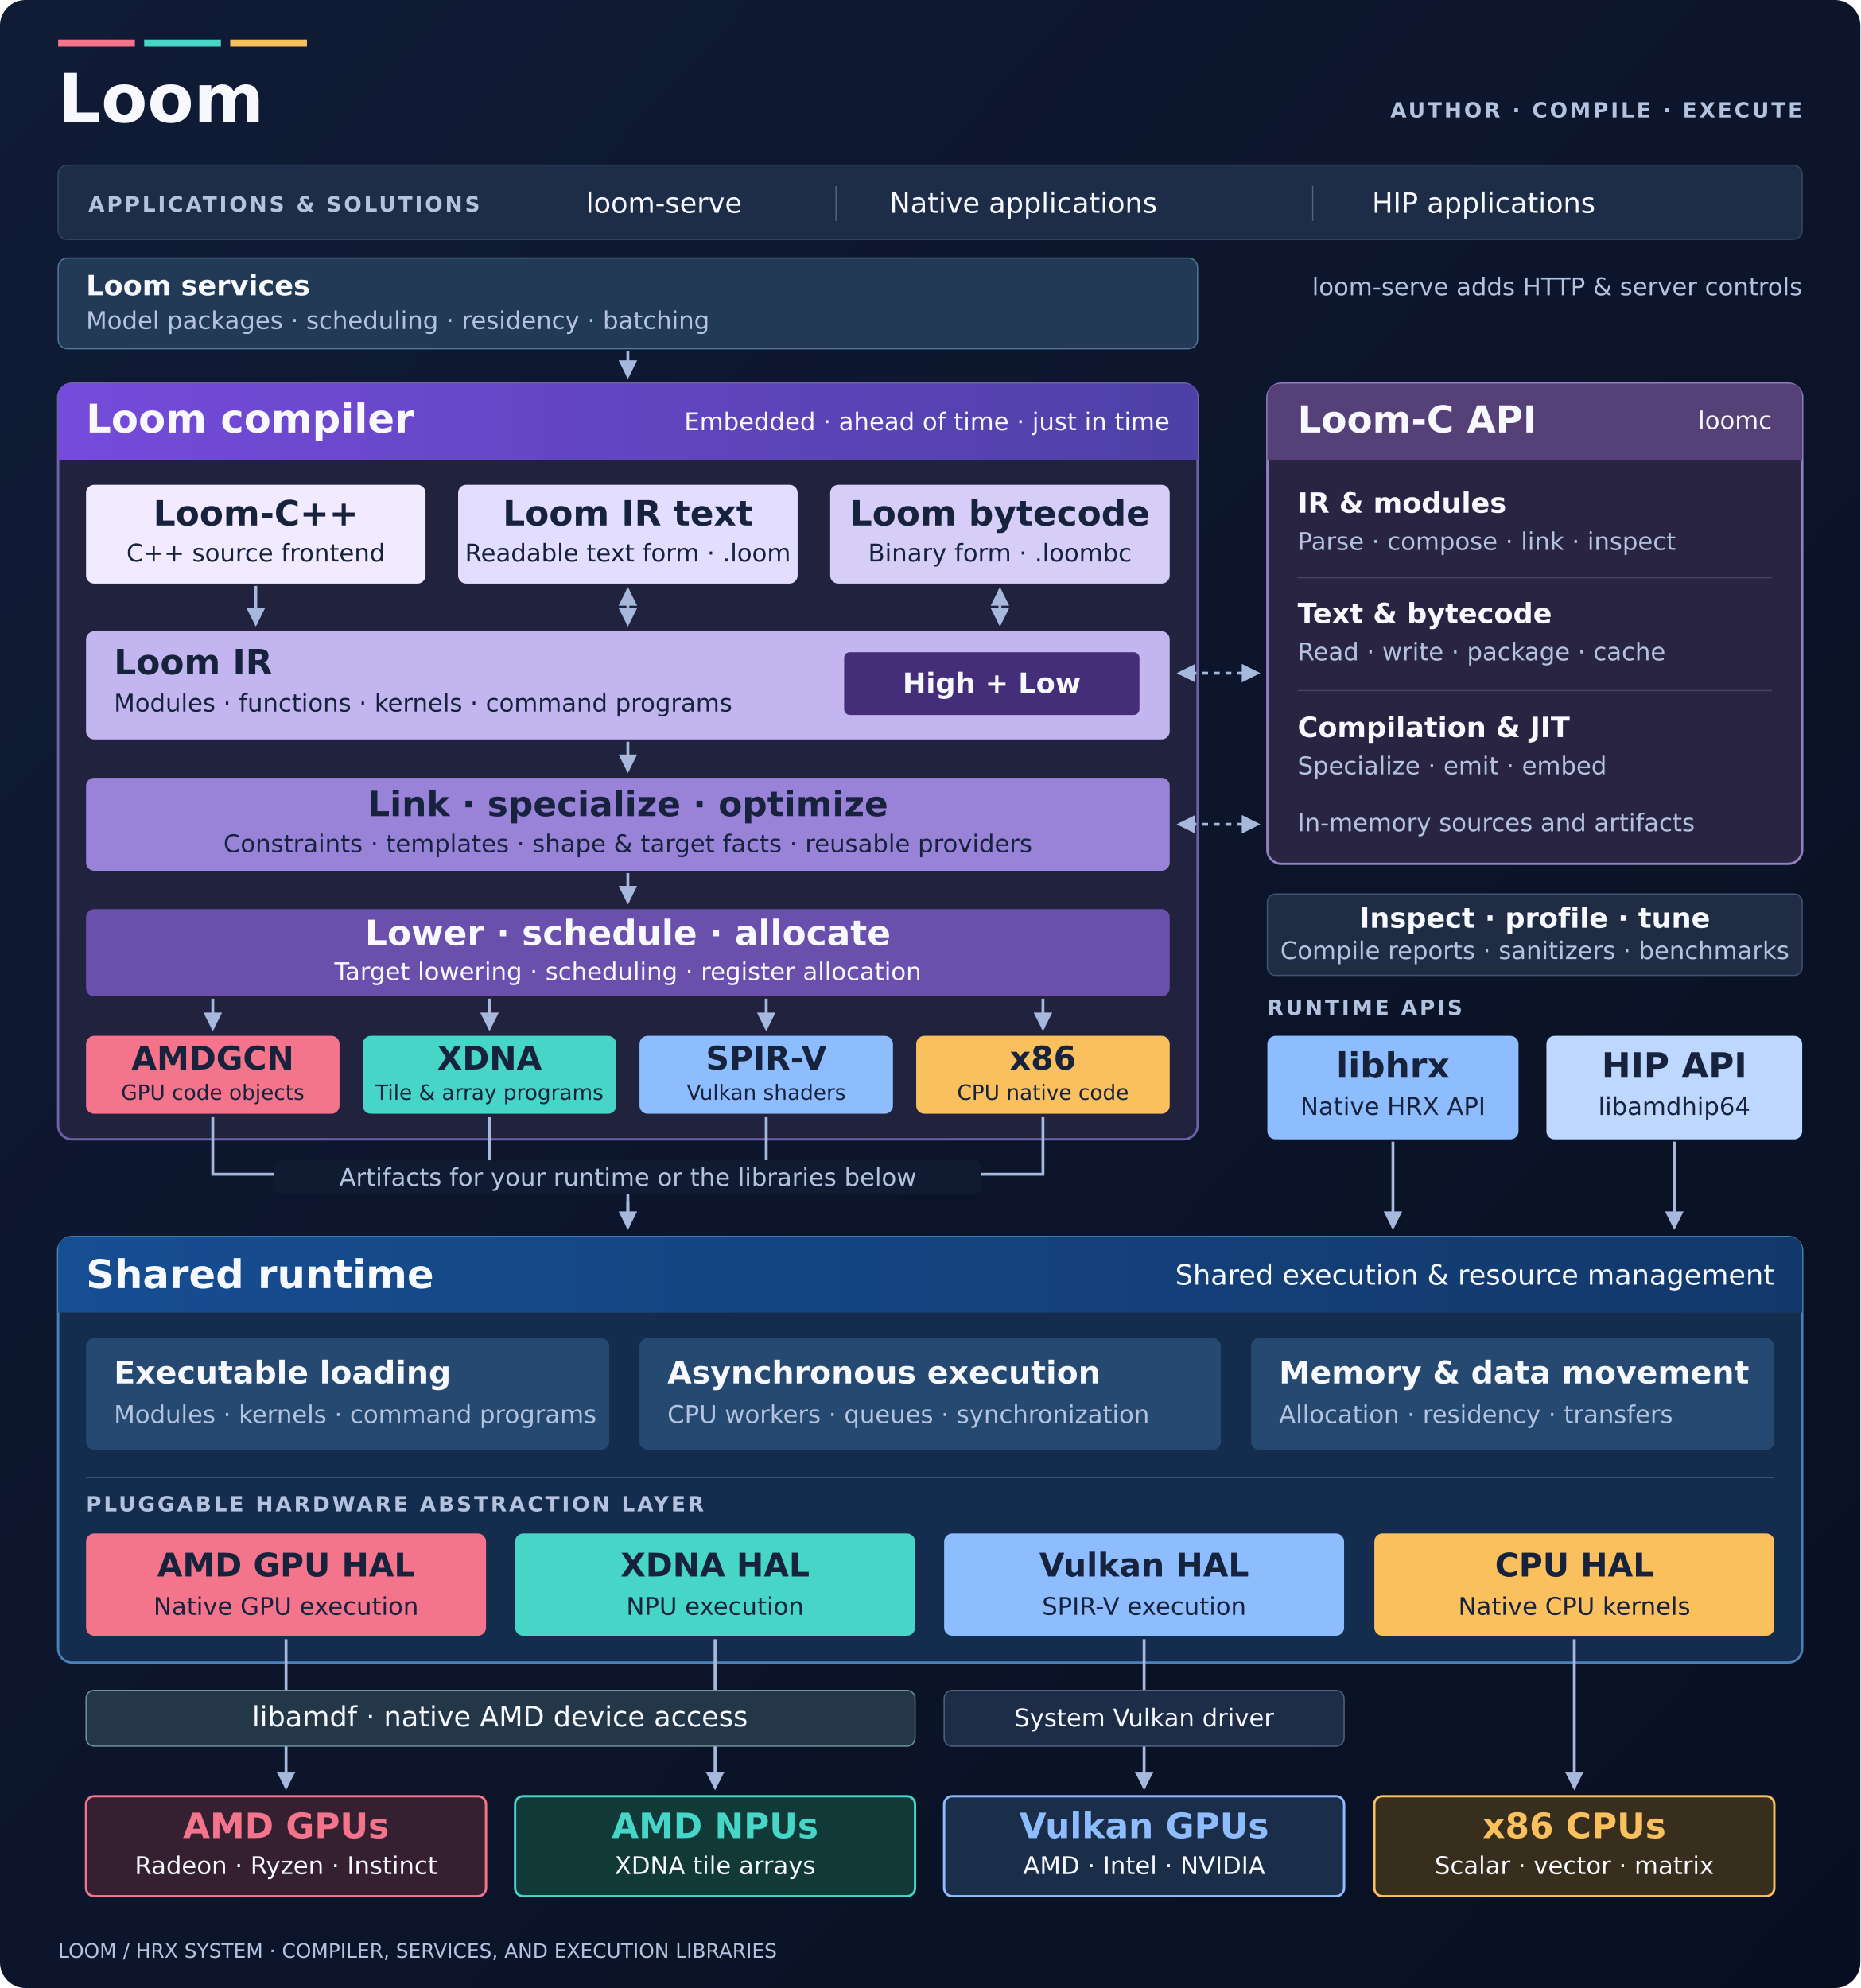
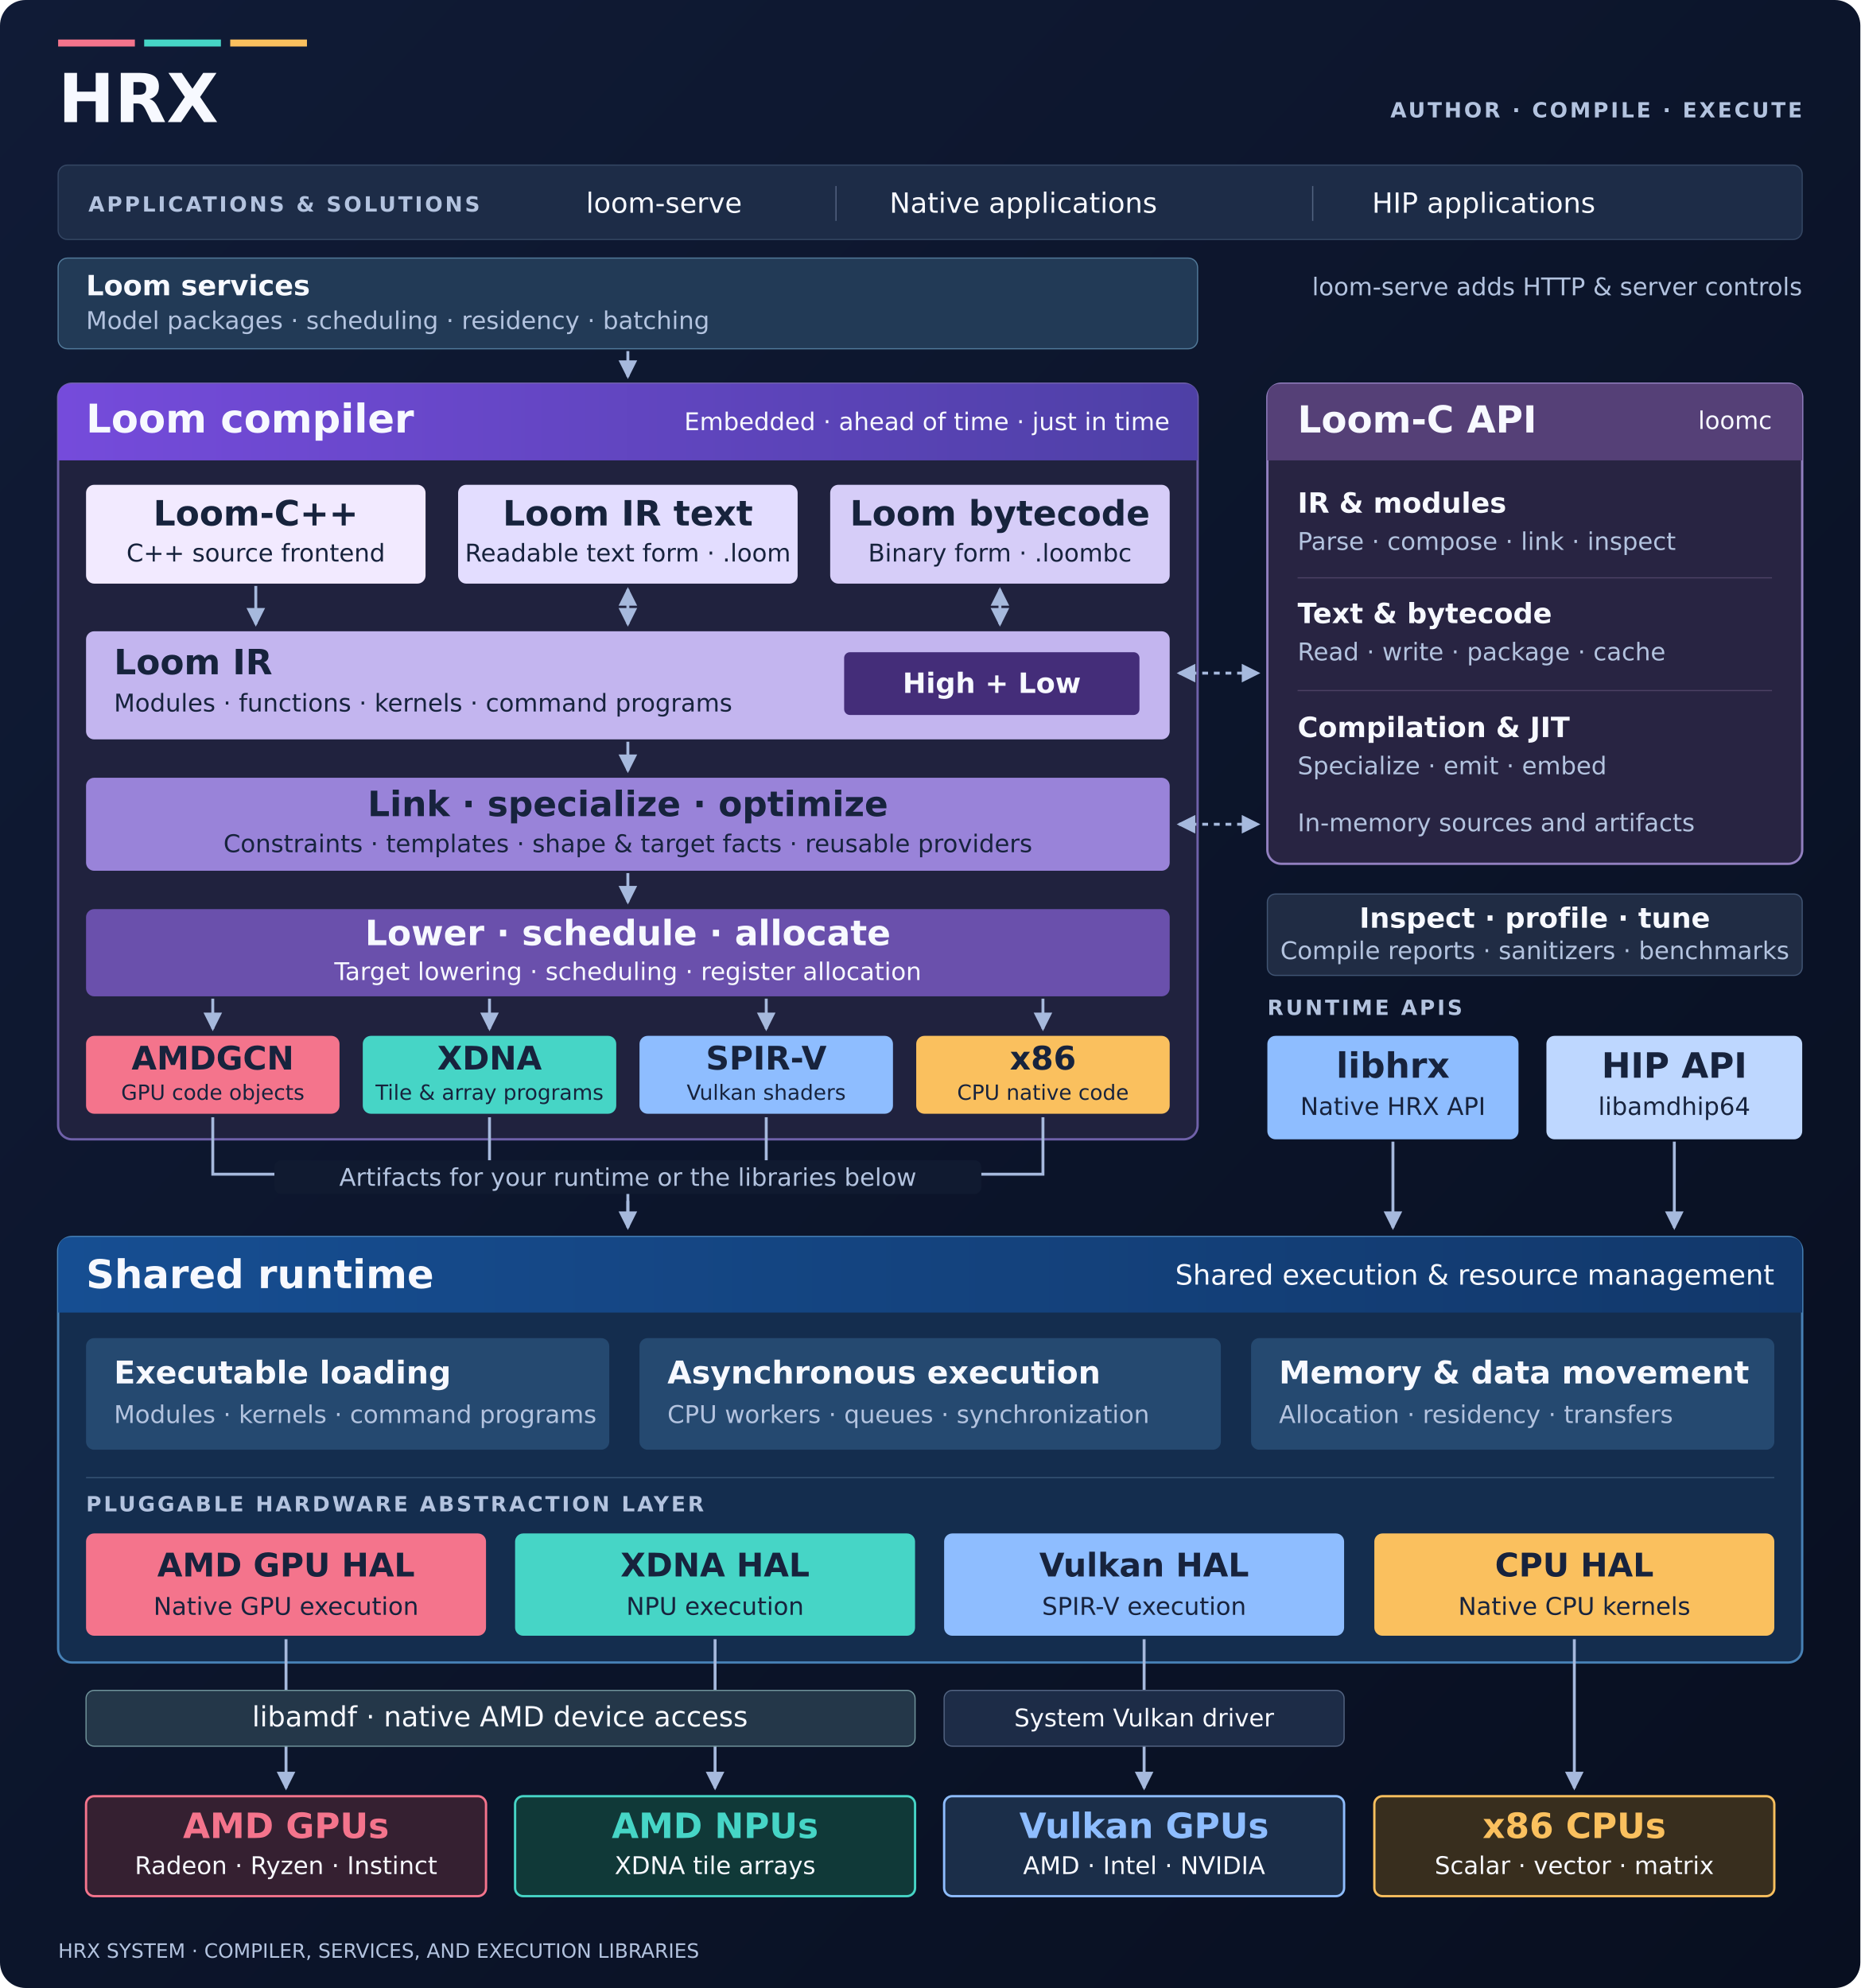
<svg xmlns="http://www.w3.org/2000/svg" width="1600" height="1710" viewBox="0 0 1600 1710" role="img" aria-labelledby="title description">
  <defs>
    <linearGradient id="background" x2="1" y2="1">
      <stop stop-color="#101b36" />
      <stop offset="1" stop-color="#080f20" />
    </linearGradient>
    <linearGradient id="compiler" x2="1" y2="0">
      <stop stop-color="#754bdb" />
      <stop offset="1" stop-color="#4e40a6" />
    </linearGradient>
    <linearGradient id="runtime" x2="1" y2="0">
      <stop stop-color="#164e92" />
      <stop offset="1" stop-color="#12386b" />
    </linearGradient>
    <marker id="arrow" viewBox="0 0 10 10" refX="8" refY="5" markerWidth="8" markerHeight="8" orient="auto-start-reverse">
      <path d="M 1 1 L 9 5 L 1 9 Z" fill="#a6b9dd" />
    </marker>
    <marker id="reverse-arrow" viewBox="0 0 10 10" refX="2" refY="5" markerWidth="8" markerHeight="8" orient="auto">
      <path d="M 9 1 L 1 5 L 9 9 Z" fill="#a6b9dd" />
    </marker>
    <style>
      text { font-family: 'DejaVu Sans', Arial, sans-serif; }
      .white { fill: #f7f9ff; }
      .muted { fill: #b3c3df; }
      .ink { fill: #17233d; }
      .small { font-size: 21px; }
      .body { font-size: 24px; }
      .label { font-size: 18px; font-weight: 700; letter-spacing: 2px; }
      .heading { font-size: 30px; font-weight: 700; }
      .center { text-anchor: middle; }
      .wire { fill: none; stroke: #a6b9dd; stroke-width: 2.5; marker-end: url(#arrow); }
      .both { marker-start: url(#reverse-arrow); }
    </style>
  </defs>
  <rect width="1600" height="1710" rx="22" fill="url(#background)" />
  <path d="M 50 37 H 116" stroke="#f4748c" stroke-width="6" />
  <path d="M 124 37 H 190" stroke="#46d5c6" stroke-width="6" />
  <path d="M 198 37 H 264" stroke="#fac05e" stroke-width="6" />
-   <text x="50" y="105" class="white" font-size="58" font-weight="800">Loom</text>
+   <text x="50" y="105" class="white" font-size="58" font-weight="800">HRX</text>
  <text x="1550" y="101" text-anchor="end" class="muted label">AUTHOR · COMPILE · EXECUTE</text>
  <rect x="50" y="142" width="1500" height="64" rx="8" fill="#1d2c47" stroke="#354764" />
  <text x="76" y="182" class="muted label">APPLICATIONS &amp; SOLUTIONS</text>
  <text x="504" y="183" class="white body">loom-serve</text>
  <path d="M 719 160 V 190 M 1129 160 V 190" stroke="#536482" />
  <text x="765" y="183" class="white body">Native applications</text>
  <text x="1180" y="183" class="white body">HIP applications</text>
  <rect x="50" y="222" width="980" height="78" rx="8" fill="#223a56" stroke="#527a9a" />
  <text x="74" y="254" class="white body" font-weight="700">Loom services</text>
  <text x="74" y="283" class="muted small">Model packages · scheduling · residency · batching</text>
  <text x="1550" y="254" class="muted small" text-anchor="end">loom-serve adds HTTP &amp; server controls</text>
  <path d="M 540 302 V 324" class="wire" />
  <g transform="translate(0 90)">
    <rect x="50" y="240" width="980" height="650" rx="12" fill="#20223e" stroke="#6f61a9" stroke-width="2" />
    <path d="M 62 240 H 1018 Q 1030 240 1030 252 V 306 H 50 V 252 Q 50 240 62 240" fill="url(#compiler)" />
    <text x="74" y="282" class="white" font-size="34" font-weight="700">Loom compiler</text>
    <text x="1006" y="280" text-anchor="end" class="white small">Embedded · ahead of time · just in time</text>
    <rect x="74" y="327" width="292" height="85" rx="7" fill="#f2eaff" />
    <text x="220" y="362" class="ink heading center">Loom-C++</text>
    <text x="220" y="393" class="ink small center">C++ source frontend</text>
    <rect x="394" y="327" width="292" height="85" rx="7" fill="#e3ddff" />
    <text x="540" y="362" class="ink heading center">Loom IR text</text>
    <text x="540" y="393" class="ink small center">Readable text form · .loom</text>
    <rect x="714" y="327" width="292" height="85" rx="7" fill="#d6cdf8" />
    <text x="860" y="362" class="ink heading center">Loom bytecode</text>
    <text x="860" y="393" class="ink small center">Binary form · .loombc</text>
    <path d="M 220 414 V 447" class="wire" />
    <path d="M 540 417 V 447" class="wire both" />
    <path d="M 860 417 V 447" class="wire both" />
    <rect x="74" y="453" width="932" height="93" rx="7" fill="#c3b5ef" />
    <text x="98" y="490" class="ink heading">Loom IR</text>
    <text x="98" y="522" class="ink small">Modules · functions · kernels · command programs</text>
    <rect x="726" y="471" width="254" height="54" rx="5" fill="#442d79" />
    <text x="853" y="506" class="white body center" font-weight="700">High + Low</text>
    <path d="M 540 548 V 573" class="wire" />
    <rect x="74" y="579" width="932" height="80" rx="7" fill="#9983d9" />
    <text x="540" y="612" class="ink heading center">Link · specialize · optimize</text>
    <text x="540" y="643" class="ink small center">Constraints · templates · shape &amp; target facts · reusable providers</text>
    <path d="M 540 661 V 686" class="wire" />
    <rect x="74" y="692" width="932" height="75" rx="7" fill="#6a50ac" />
    <text x="540" y="723" class="white heading center">Lower · schedule · allocate</text>
    <text x="540" y="753" class="white small center">Target lowering · scheduling · register allocation</text>
    <path d="M 183 769 V 795" class="wire" />
    <rect x="74" y="801" width="218" height="67" rx="7" fill="#f4748c" />
    <text x="183" y="830" class="ink center" font-size="28" font-weight="700">AMDGCN</text>
    <text x="183" y="856" class="ink center" font-size="18">GPU code objects</text>
    <path d="M 421 769 V 795" class="wire" />
    <rect x="312" y="801" width="218" height="67" rx="7" fill="#46d5c6" />
    <text x="421" y="830" class="ink center" font-size="28" font-weight="700">XDNA</text>
    <text x="421" y="856" class="ink center" font-size="18">Tile &amp; array programs</text>
    <path d="M 659 769 V 795" class="wire" />
    <rect x="550" y="801" width="218" height="67" rx="7" fill="#8ebdff" />
    <text x="659" y="830" class="ink center" font-size="28" font-weight="700">SPIR-V</text>
    <text x="659" y="856" class="ink center" font-size="18">Vulkan shaders</text>
    <path d="M 897 769 V 795" class="wire" />
    <rect x="788" y="801" width="218" height="67" rx="7" fill="#fac05e" />
    <text x="897" y="830" class="ink center" font-size="28" font-weight="700">x86</text>
    <text x="897" y="856" class="ink center" font-size="18">CPU native code</text>
    <rect x="1090" y="240" width="460" height="413" rx="12" fill="#282442" stroke="#9280c0" stroke-width="2" />
    <path d="M 1102 240 H 1538 Q 1550 240 1550 252 V 306 H 1090 V 252 Q 1090 240 1102 240" fill="#554077" />
    <text x="1116" y="282" class="white" font-size="32" font-weight="700">Loom-C API</text>
    <text x="1524" y="279" text-anchor="end" class="white small">loomc</text>
    <text x="1116" y="351" class="white body" font-weight="700">IR &amp; modules</text>
    <text x="1116" y="383" class="muted small">Parse · compose · link · inspect</text>
    <path d="M 1116 407 H 1524" stroke="#4c4164" />
    <text x="1116" y="446" class="white body" font-weight="700">Text &amp; bytecode</text>
    <text x="1116" y="478" class="muted small">Read · write · package · cache</text>
    <path d="M 1116 504 H 1524" stroke="#4c4164" />
    <text x="1116" y="544" class="white body" font-weight="700">Compilation &amp; JIT</text>
    <text x="1116" y="576" class="muted small">Specialize · emit · embed</text>
    <text x="1116" y="625" class="muted small">In-memory sources and artifacts</text>
    <path d="M 1014 489 H 1082" class="wire both" stroke-dasharray="5 5" />
    <path d="M 1014 619 H 1082" class="wire both" stroke-dasharray="5 5" />
    <rect x="1090" y="679" width="460" height="70" rx="7" fill="#202c44" stroke="#405473" />
    <text x="1320" y="708" class="white body center" font-weight="700">Inspect · profile · tune</text>
    <text x="1320" y="735" class="muted small center">Compile reports · sanitizers · benchmarks</text>
    <text x="1090" y="783" class="muted label">RUNTIME APIS</text>
    <rect x="1090" y="801" width="216" height="89" rx="7" fill="#8ebdff" />
    <text x="1198" y="837" class="ink heading center">libhrx</text>
    <text x="1198" y="869" class="ink small center">Native HRX API</text>
    <rect x="1330" y="801" width="220" height="89" rx="7" fill="#bed7ff" />
    <text x="1440" y="837" class="ink heading center">HIP API</text>
    <text x="1440" y="869" class="ink small center">libamdhip64</text>
    <path d="M 183 871 V 920 H 897 V 871 M 421 871 V 920 M 659 871 V 920 M 540 920 V 961" fill="none" stroke="#a6b9dd" stroke-width="2.5" />
    <path d="M 540 943 V 966" class="wire" />
    <rect x="236" y="908" width="608" height="29" rx="6" fill="#101a30" />
    <text x="540" y="930" class="muted small center">Artifacts for your runtime or the libraries below</text>
    <path d="M 1198 892 V 966" class="wire" />
    <path d="M 1440 892 V 966" class="wire" />
    <rect x="50" y="974" width="1500" height="366" rx="12" fill="#142d4e" stroke="#4781b6" stroke-width="2" />
    <path d="M 62 974 H 1538 Q 1550 974 1550 986 V 1039 H 50 V 986 Q 50 974 62 974" fill="url(#runtime)" />
    <text x="74" y="1018" class="white" font-size="34" font-weight="700">Shared runtime</text>
    <text x="1526" y="1015" text-anchor="end" class="white body">Shared execution &amp; resource management</text>
    <rect x="74" y="1061" width="450" height="96" rx="7" fill="#254970" />
    <text x="98" y="1100" class="white" font-size="27" font-weight="700">Executable loading</text>
    <text x="98" y="1134" class="muted small">Modules · kernels · command programs</text>
    <rect x="550" y="1061" width="500" height="96" rx="7" fill="#254970" />
    <text x="574" y="1100" class="white" font-size="27" font-weight="700">Asynchronous execution</text>
    <text x="574" y="1134" class="muted small">CPU workers · queues · synchronization</text>
    <rect x="1076" y="1061" width="450" height="96" rx="7" fill="#254970" />
    <text x="1100" y="1100" class="white" font-size="27" font-weight="700">Memory &amp; data movement</text>
    <text x="1100" y="1134" class="muted small">Allocation · residency · transfers</text>
    <path d="M 74 1181 H 1526" stroke="#365576" />
    <text x="74" y="1210" class="muted label">PLUGGABLE HARDWARE ABSTRACTION LAYER</text>
    <rect x="74" y="1229" width="344" height="88" rx="7" fill="#f4748c" />
    <text x="246" y="1266" class="ink center" font-size="28" font-weight="700">AMD GPU HAL</text>
    <text x="246" y="1299" class="ink small center">Native GPU execution</text>
    <path d="M 246 1320 V 1448" class="wire" />
    <rect x="443" y="1229" width="344" height="88" rx="7" fill="#46d5c6" />
    <text x="615" y="1266" class="ink center" font-size="28" font-weight="700">XDNA HAL</text>
    <text x="615" y="1299" class="ink small center">NPU execution</text>
    <path d="M 615 1320 V 1448" class="wire" />
    <rect x="812" y="1229" width="344" height="88" rx="7" fill="#8ebdff" />
    <text x="984" y="1266" class="ink center" font-size="28" font-weight="700">Vulkan HAL</text>
    <text x="984" y="1299" class="ink small center">SPIR-V execution</text>
    <path d="M 984 1320 V 1448" class="wire" />
    <rect x="1182" y="1229" width="344" height="88" rx="7" fill="#fac05e" />
    <text x="1354" y="1266" class="ink center" font-size="28" font-weight="700">CPU HAL</text>
    <text x="1354" y="1299" class="ink small center">Native CPU kernels</text>
    <path d="M 1354 1320 V 1448" class="wire" />
    <rect x="74" y="1364" width="713" height="48" rx="7" fill="#243749" stroke="#71959c" />
    <text x="430" y="1395" class="white body center">libamdf · native AMD device access</text>
    <rect x="812" y="1364" width="344" height="48" rx="7" fill="#1d2c47" stroke="#536482" />
    <text x="984" y="1395" class="white small center">System Vulkan driver</text>
    <rect x="74" y="1455" width="344" height="86" rx="7" fill="#352031" stroke="#f4748c" stroke-width="2" />
    <text x="246" y="1491" fill="#f4748c" class="heading center">AMD GPUs</text>
    <text x="246" y="1522" class="white small center">Radeon · Ryzen · Instinct</text>
    <rect x="443" y="1455" width="344" height="86" rx="7" fill="#103938" stroke="#46d5c6" stroke-width="2" />
    <text x="615" y="1491" fill="#46d5c6" class="heading center">AMD NPUs</text>
    <text x="615" y="1522" class="white small center">XDNA tile arrays</text>
    <rect x="812" y="1455" width="344" height="86" rx="7" fill="#1b2e49" stroke="#8ebdff" stroke-width="2" />
    <text x="984" y="1491" fill="#8ebdff" class="heading center">Vulkan GPUs</text>
    <text x="984" y="1522" class="white small center">AMD · Intel · NVIDIA</text>
    <rect x="1182" y="1455" width="344" height="86" rx="7" fill="#382e1e" stroke="#fac05e" stroke-width="2" />
    <text x="1354" y="1491" fill="#fac05e" class="heading center">x86 CPUs</text>
    <text x="1354" y="1522" class="white small center">Scalar · vector · matrix</text>
-     <text x="50" y="1594" class="muted" font-size="17">LOOM / HRX SYSTEM · COMPILER, SERVICES, AND EXECUTION LIBRARIES</text>
+     <text x="50" y="1594" class="muted" font-size="17">HRX SYSTEM · COMPILER, SERVICES, AND EXECUTION LIBRARIES</text>
  </g>
</svg>
